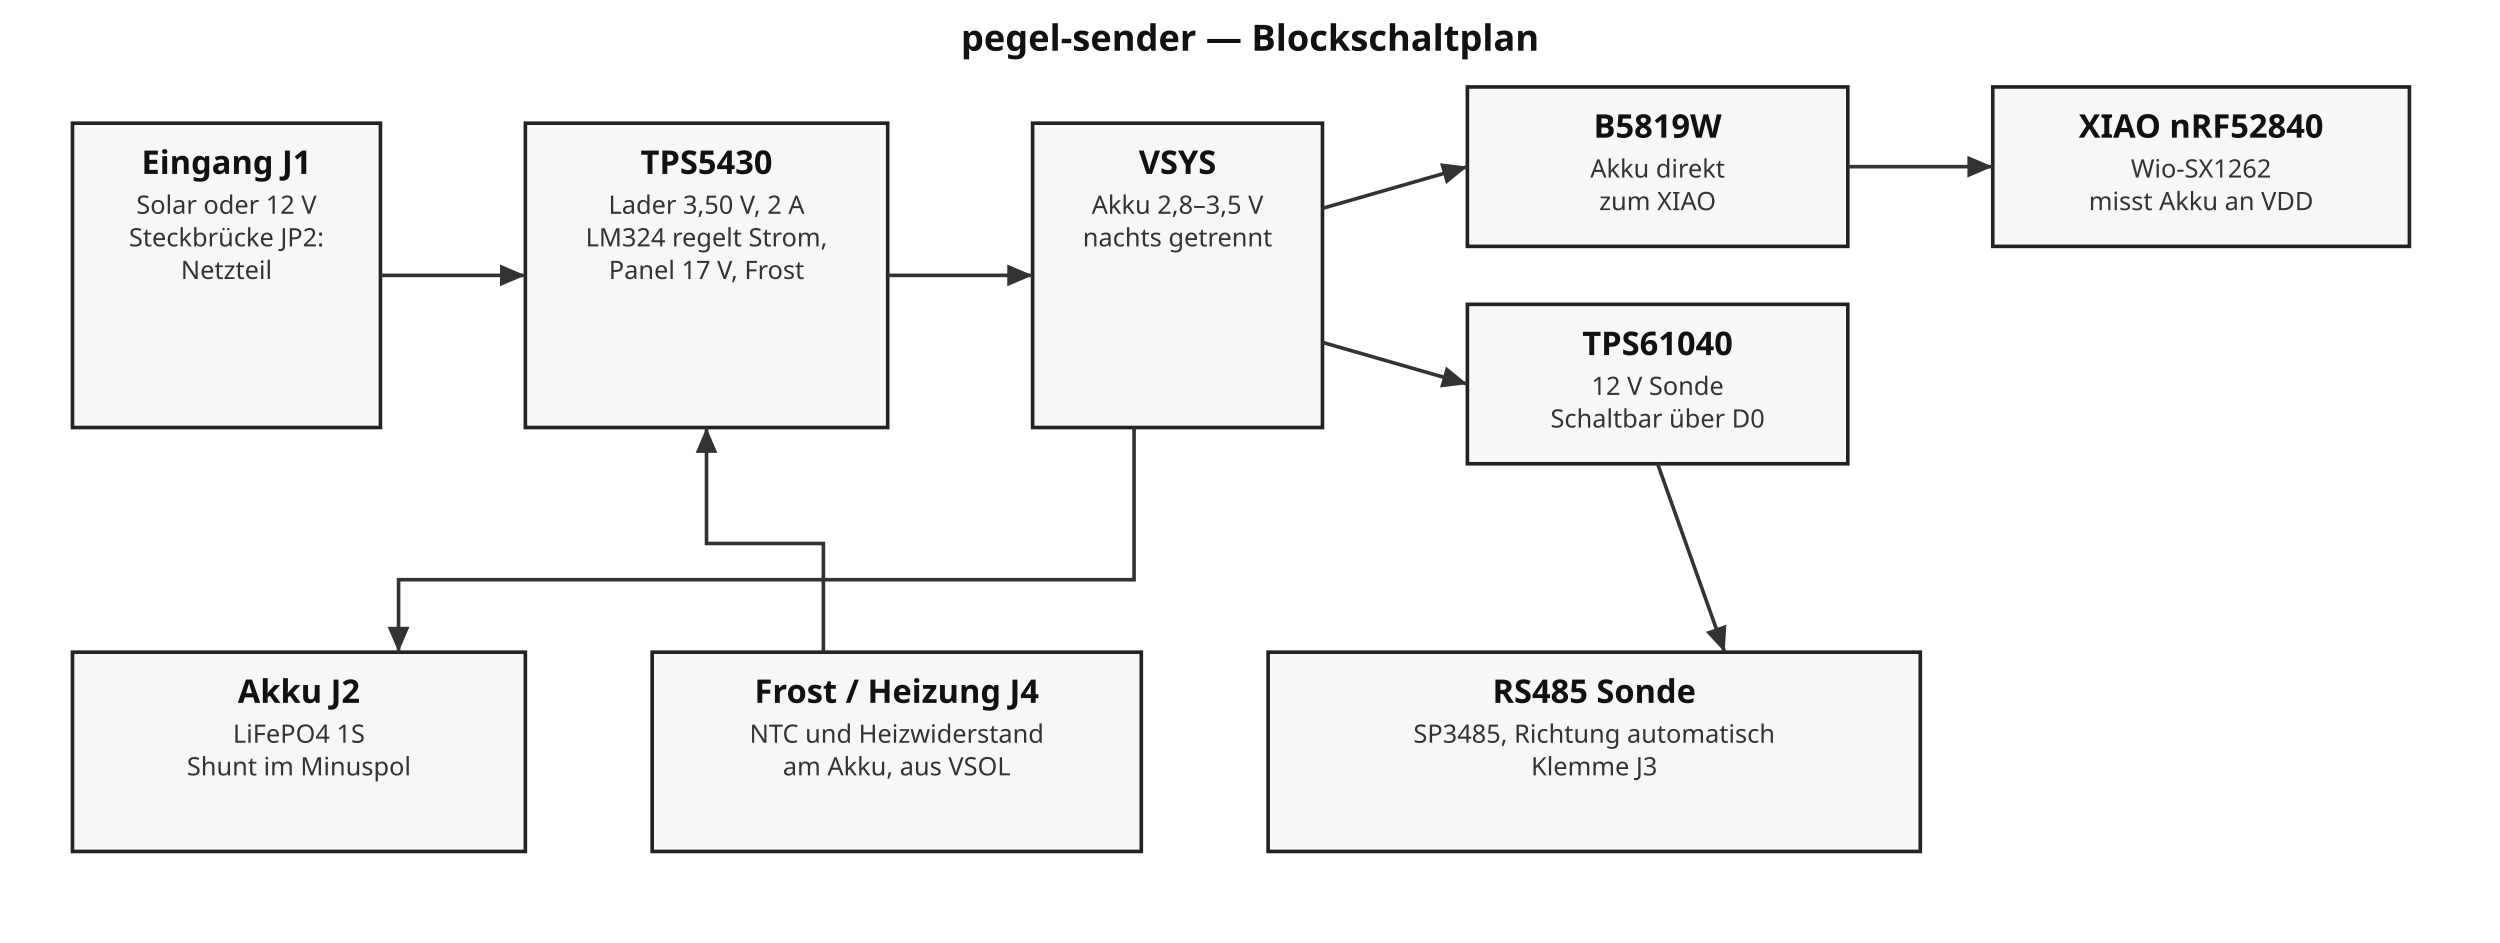
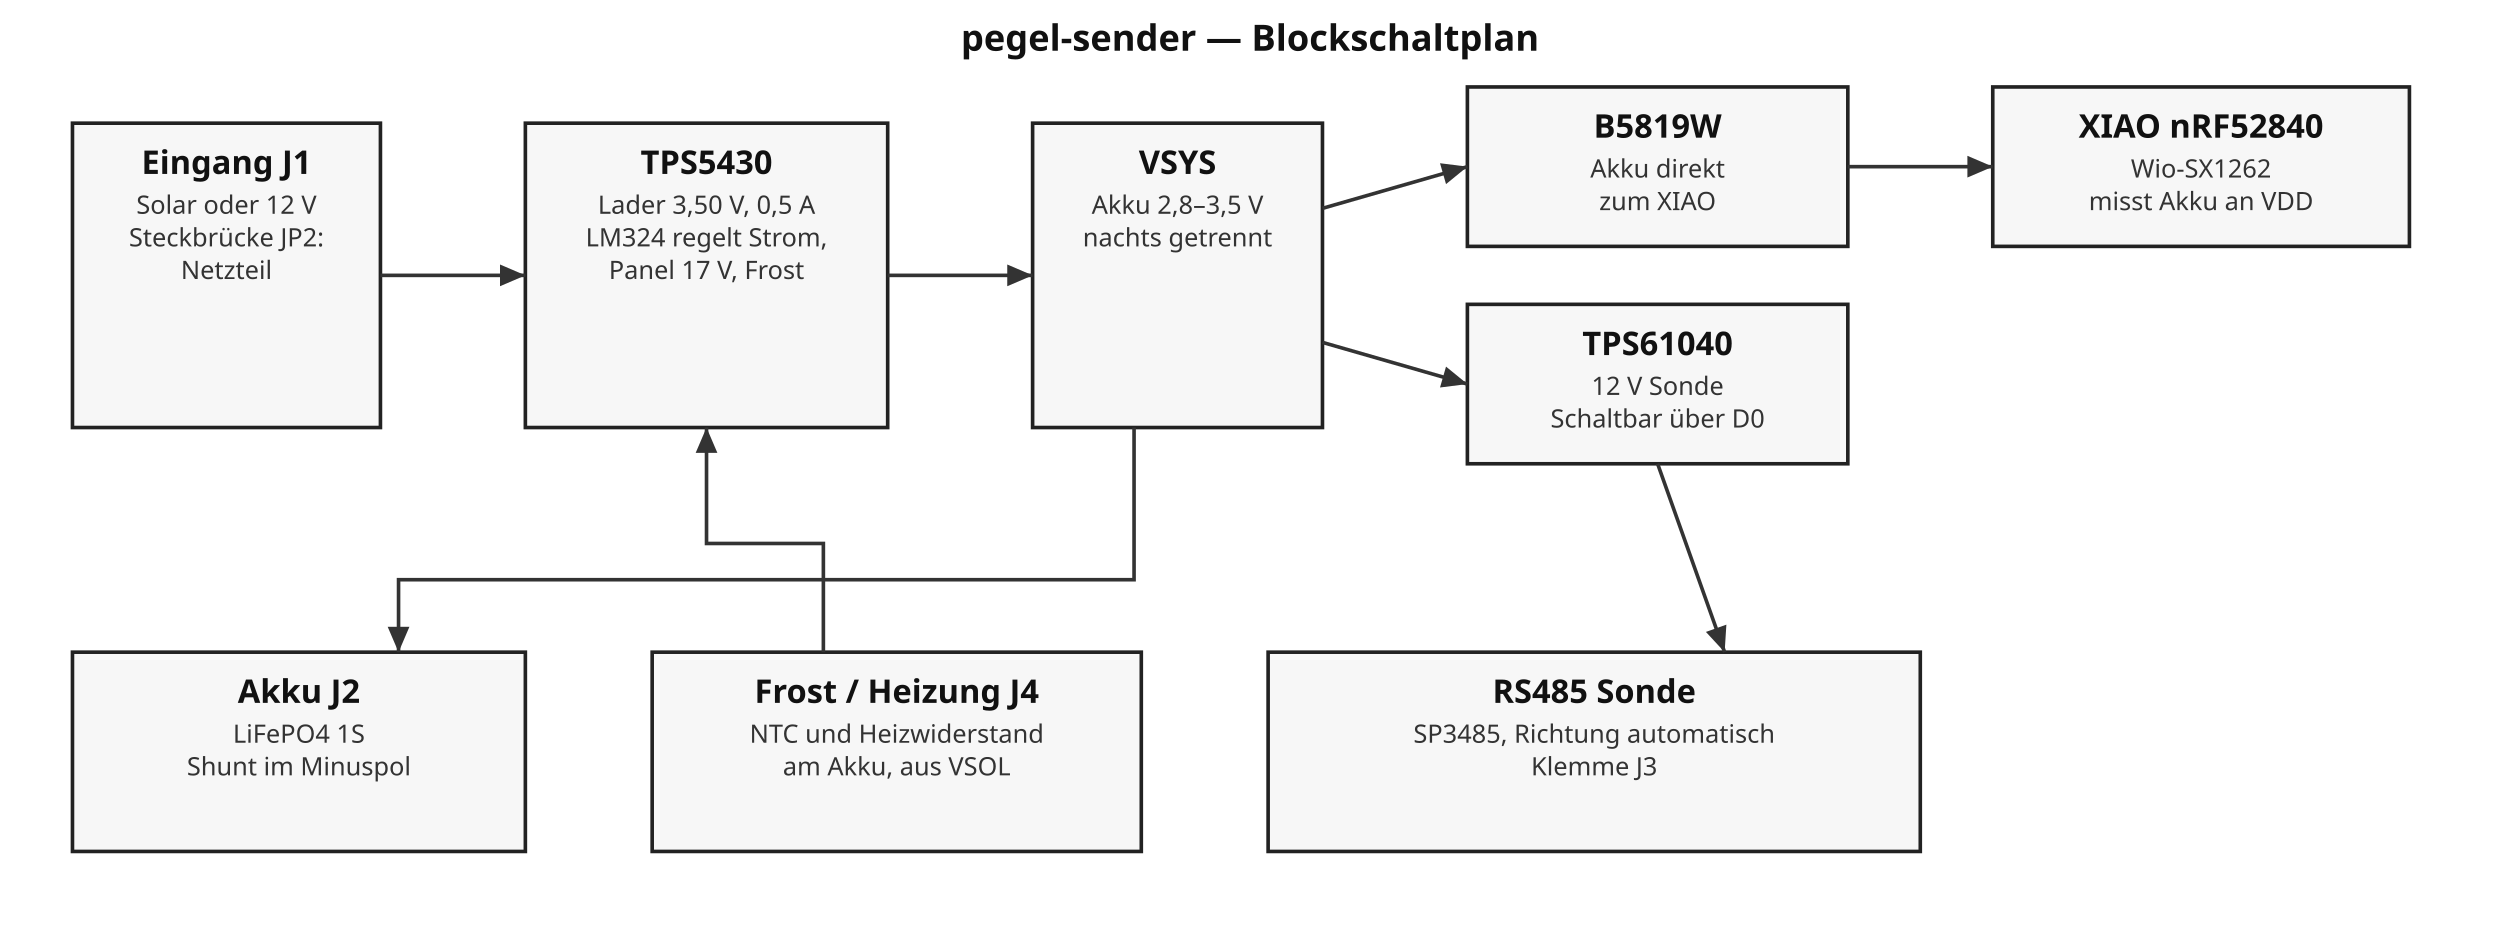
<svg xmlns="http://www.w3.org/2000/svg" width="1380" height="520" viewBox="0 0 1380 520">
  <style>
    .box { fill:#f7f7f7; stroke:#222; stroke-width:2; }
    .title { font: 600 18px sans-serif; fill:#111; }
    .sub { font: 14px sans-serif; fill:#333; }
    .arr { stroke:#333; stroke-width:2; fill:none; marker-end:url(#m); }
  </style>
  <defs>
    <marker id="m" markerWidth="8" markerHeight="8" refX="7" refY="3" orient="auto">
      <path d="M0,0 L7,3 L0,6 z" fill="#333" />
    </marker>
  </defs>
  <text x="690" y="28" text-anchor="middle" style="font:600 20px sans-serif;fill:#111">pegel-sender — Blockschaltplan</text>
  <rect class="box" x="40" y="68" width="170" height="168" />
  <text class="title" x="125.0" y="96" text-anchor="middle">Eingang J1</text>
  <text class="sub" x="125.0" y="118" text-anchor="middle">Solar oder 12 V</text>
  <text class="sub" x="125.0" y="136" text-anchor="middle">Steckbrücke JP2:</text>
  <text class="sub" x="125.0" y="154" text-anchor="middle">Netzteil</text>
  <rect class="box" x="290" y="68" width="200" height="168" />
  <text class="title" x="390.0" y="96" text-anchor="middle">TPS5430</text>
-   <text class="sub" x="390.0" y="118" text-anchor="middle">Lader 3,50 V, 2 A</text>
+   <text class="sub" x="390.0" y="118" text-anchor="middle">Lader 3,50 V, 0,5 A</text>
  <text class="sub" x="390.0" y="136" text-anchor="middle">LM324 regelt Strom,</text>
  <text class="sub" x="390.0" y="154" text-anchor="middle">Panel 17 V, Frost</text>
  <rect class="box" x="570" y="68" width="160" height="168" />
  <text class="title" x="650.0" y="96" text-anchor="middle">VSYS</text>
  <text class="sub" x="650.0" y="118" text-anchor="middle">Akku 2,8–3,5 V</text>
  <text class="sub" x="650.0" y="136" text-anchor="middle">nachts getrennt</text>
  <rect class="box" x="810" y="48" width="210" height="88" />
  <text class="title" x="915.0" y="76" text-anchor="middle">B5819W</text>
  <text class="sub" x="915.0" y="98" text-anchor="middle">Akku direkt</text>
  <text class="sub" x="915.0" y="116" text-anchor="middle">zum XIAO</text>
  <rect class="box" x="810" y="168" width="210" height="88" />
  <text class="title" x="915.0" y="196" text-anchor="middle">TPS61040</text>
  <text class="sub" x="915.0" y="218" text-anchor="middle">12 V Sonde</text>
  <text class="sub" x="915.0" y="236" text-anchor="middle">Schaltbar über D0</text>
  <rect class="box" x="1100" y="48" width="230" height="88" />
  <text class="title" x="1215.0" y="76" text-anchor="middle">XIAO nRF52840</text>
  <text class="sub" x="1215.0" y="98" text-anchor="middle">Wio-SX1262</text>
  <text class="sub" x="1215.0" y="116" text-anchor="middle">misst Akku an VDD</text>
  <rect class="box" x="40" y="360" width="250" height="110" />
  <text class="title" x="165.0" y="388" text-anchor="middle">Akku J2</text>
  <text class="sub" x="165.0" y="410" text-anchor="middle">LiFePO4 1S</text>
  <text class="sub" x="165.0" y="428" text-anchor="middle">Shunt im Minuspol</text>
  <rect class="box" x="360" y="360" width="270" height="110" />
  <text class="title" x="495.0" y="388" text-anchor="middle">Frost / Heizung J4</text>
  <text class="sub" x="495.0" y="410" text-anchor="middle">NTC und Heizwiderstand</text>
  <text class="sub" x="495.0" y="428" text-anchor="middle">am Akku, aus VSOL</text>
  <rect class="box" x="700" y="360" width="360" height="110" />
  <text class="title" x="880.0" y="388" text-anchor="middle">RS485 Sonde</text>
  <text class="sub" x="880.0" y="410" text-anchor="middle">SP3485, Richtung automatisch</text>
  <text class="sub" x="880.0" y="428" text-anchor="middle">Klemme J3</text>
  <path class="arr" d="M 210.0 152.0 L 290.0 152.0" />
  <path class="arr" d="M 490.0 152.0 L 570.0 152.0" />
  <path class="arr" d="M 730.0 115.0 L 810.0 92.0" />
  <path class="arr" d="M 730.0 189.0 L 810.0 212.0" />
  <path class="arr" d="M 1020.0 92.0 L 1100.0 92.0" />
  <path class="arr" d="M 626.0 236.0 L 626.0 320.0 L 220.0 320.0 L 220.0 360.0" />
  <path class="arr" d="M 454.5 360.0 L 454.5 300.0 L 390.0 300.0 L 390.0 236.0" />
  <path class="arr" d="M 915.0 256.0 L 952.0 360.0" />
</svg>
